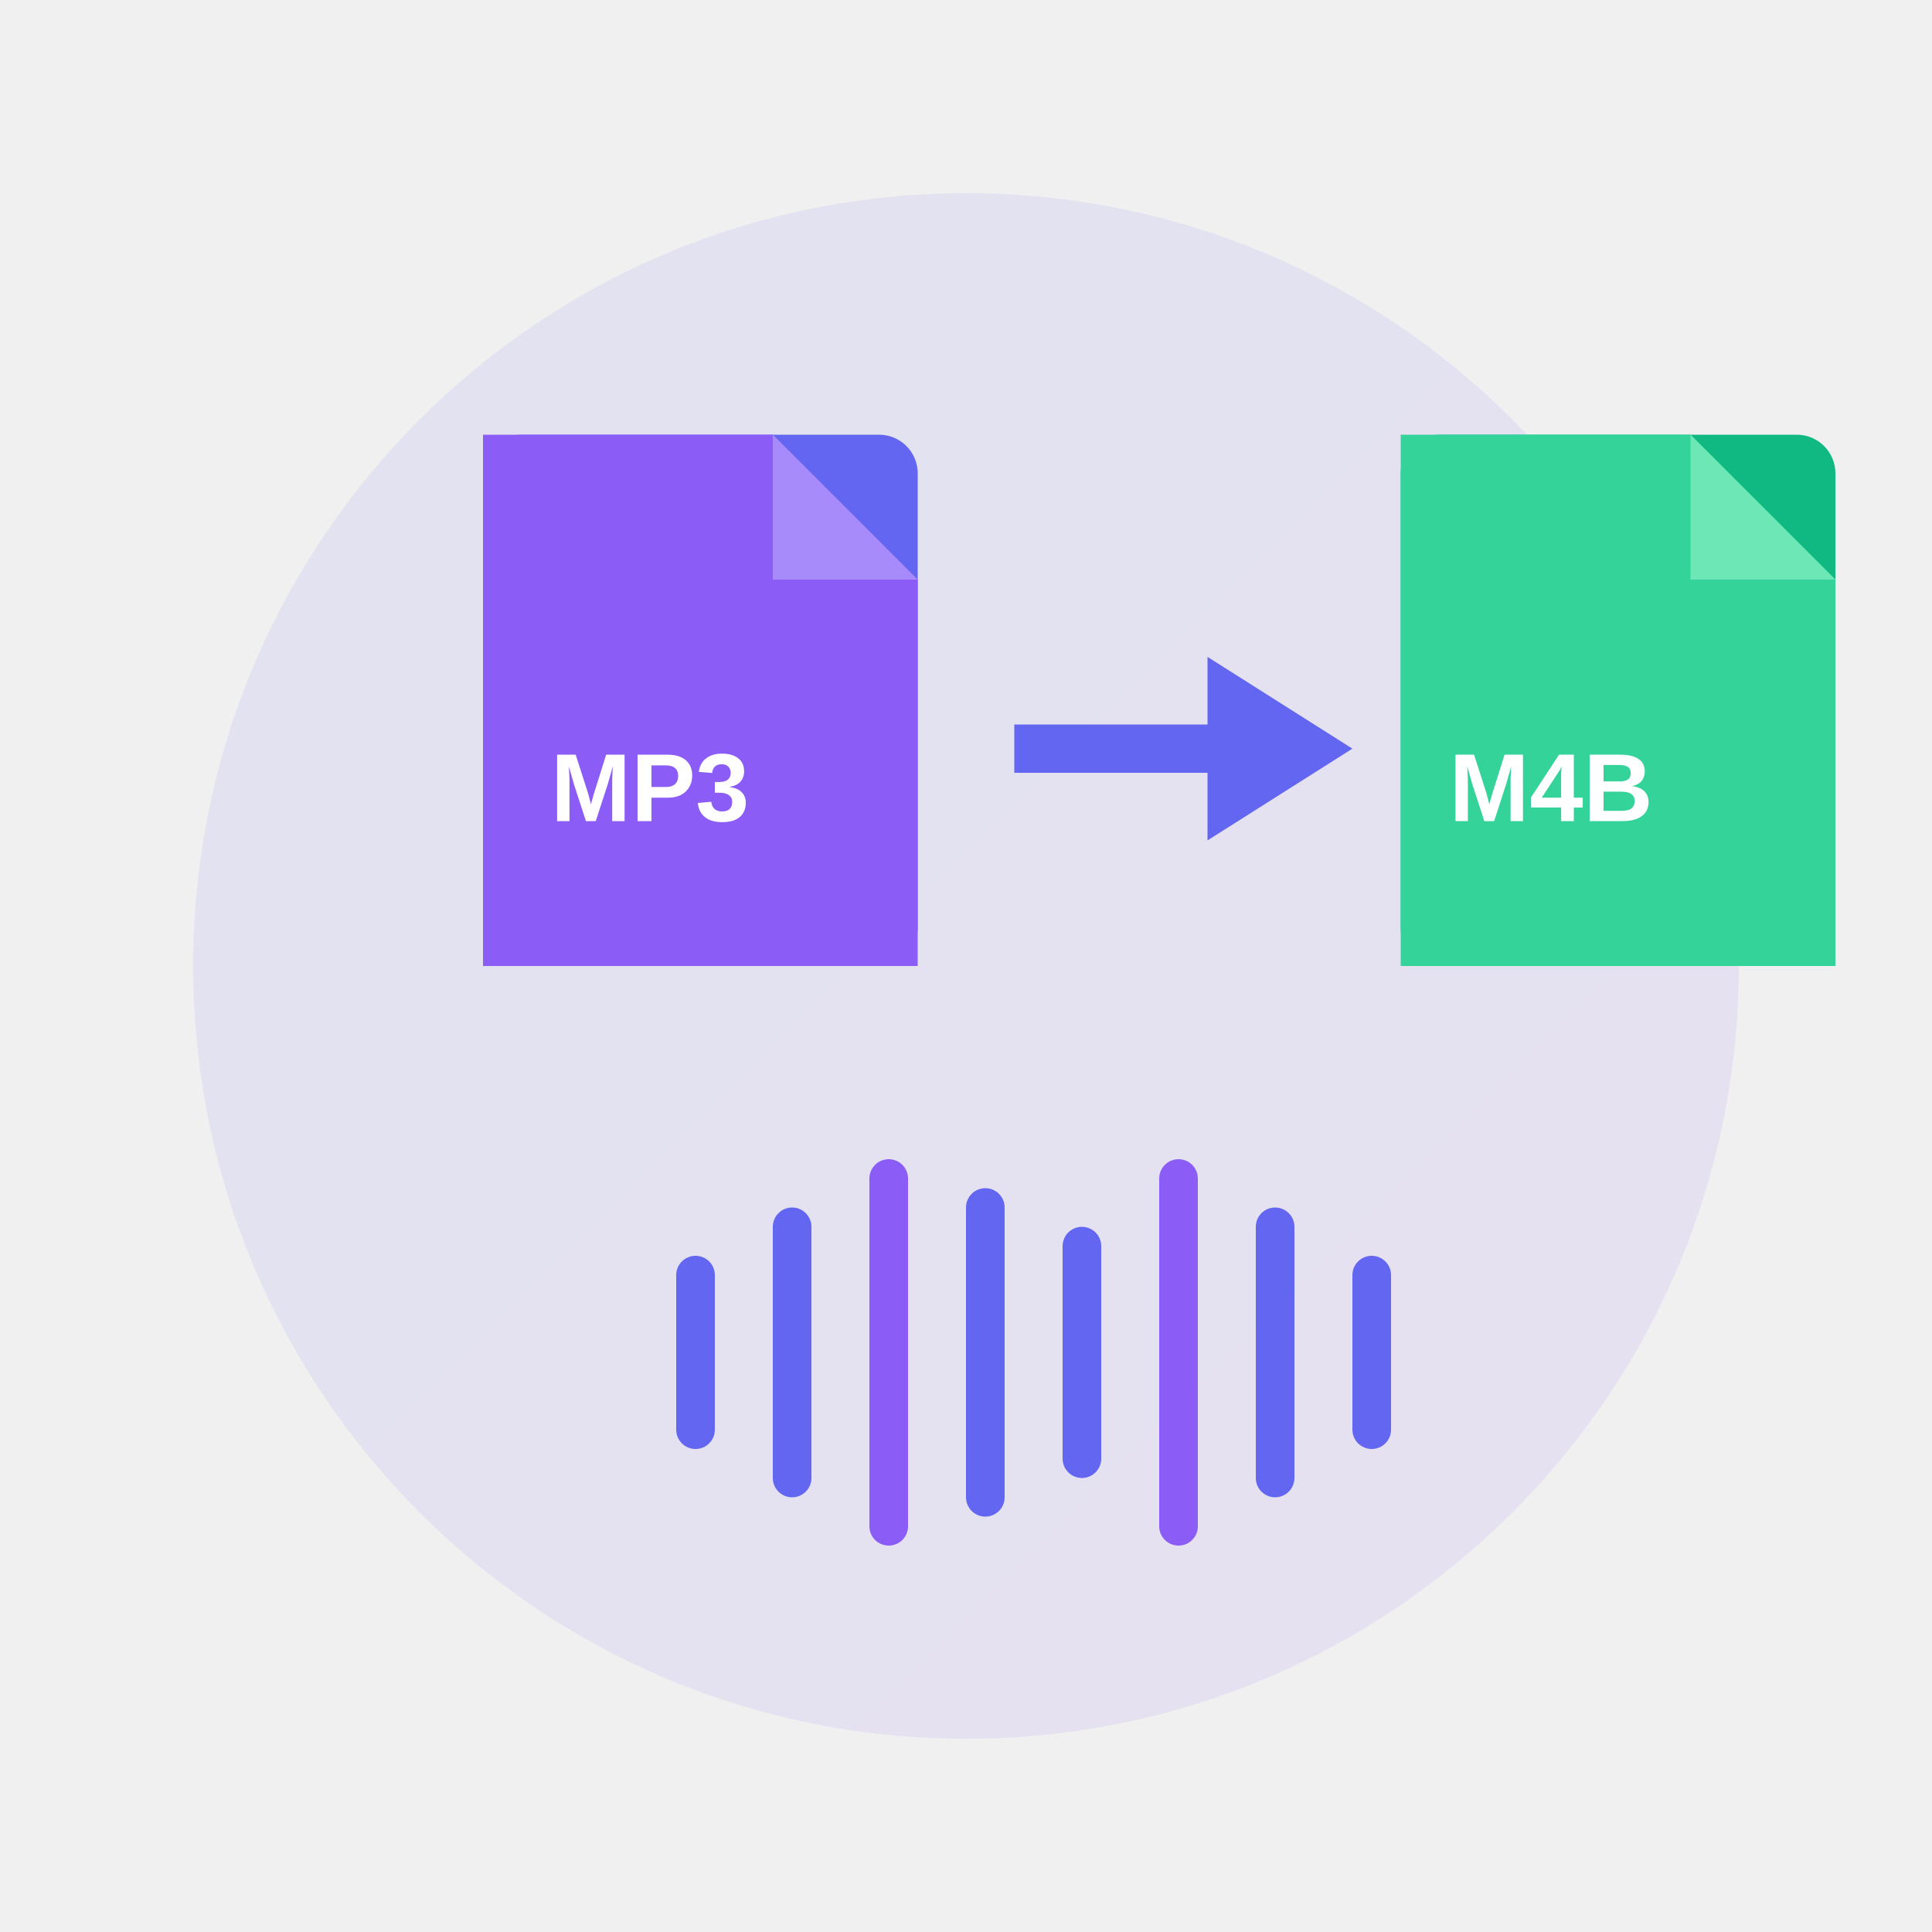
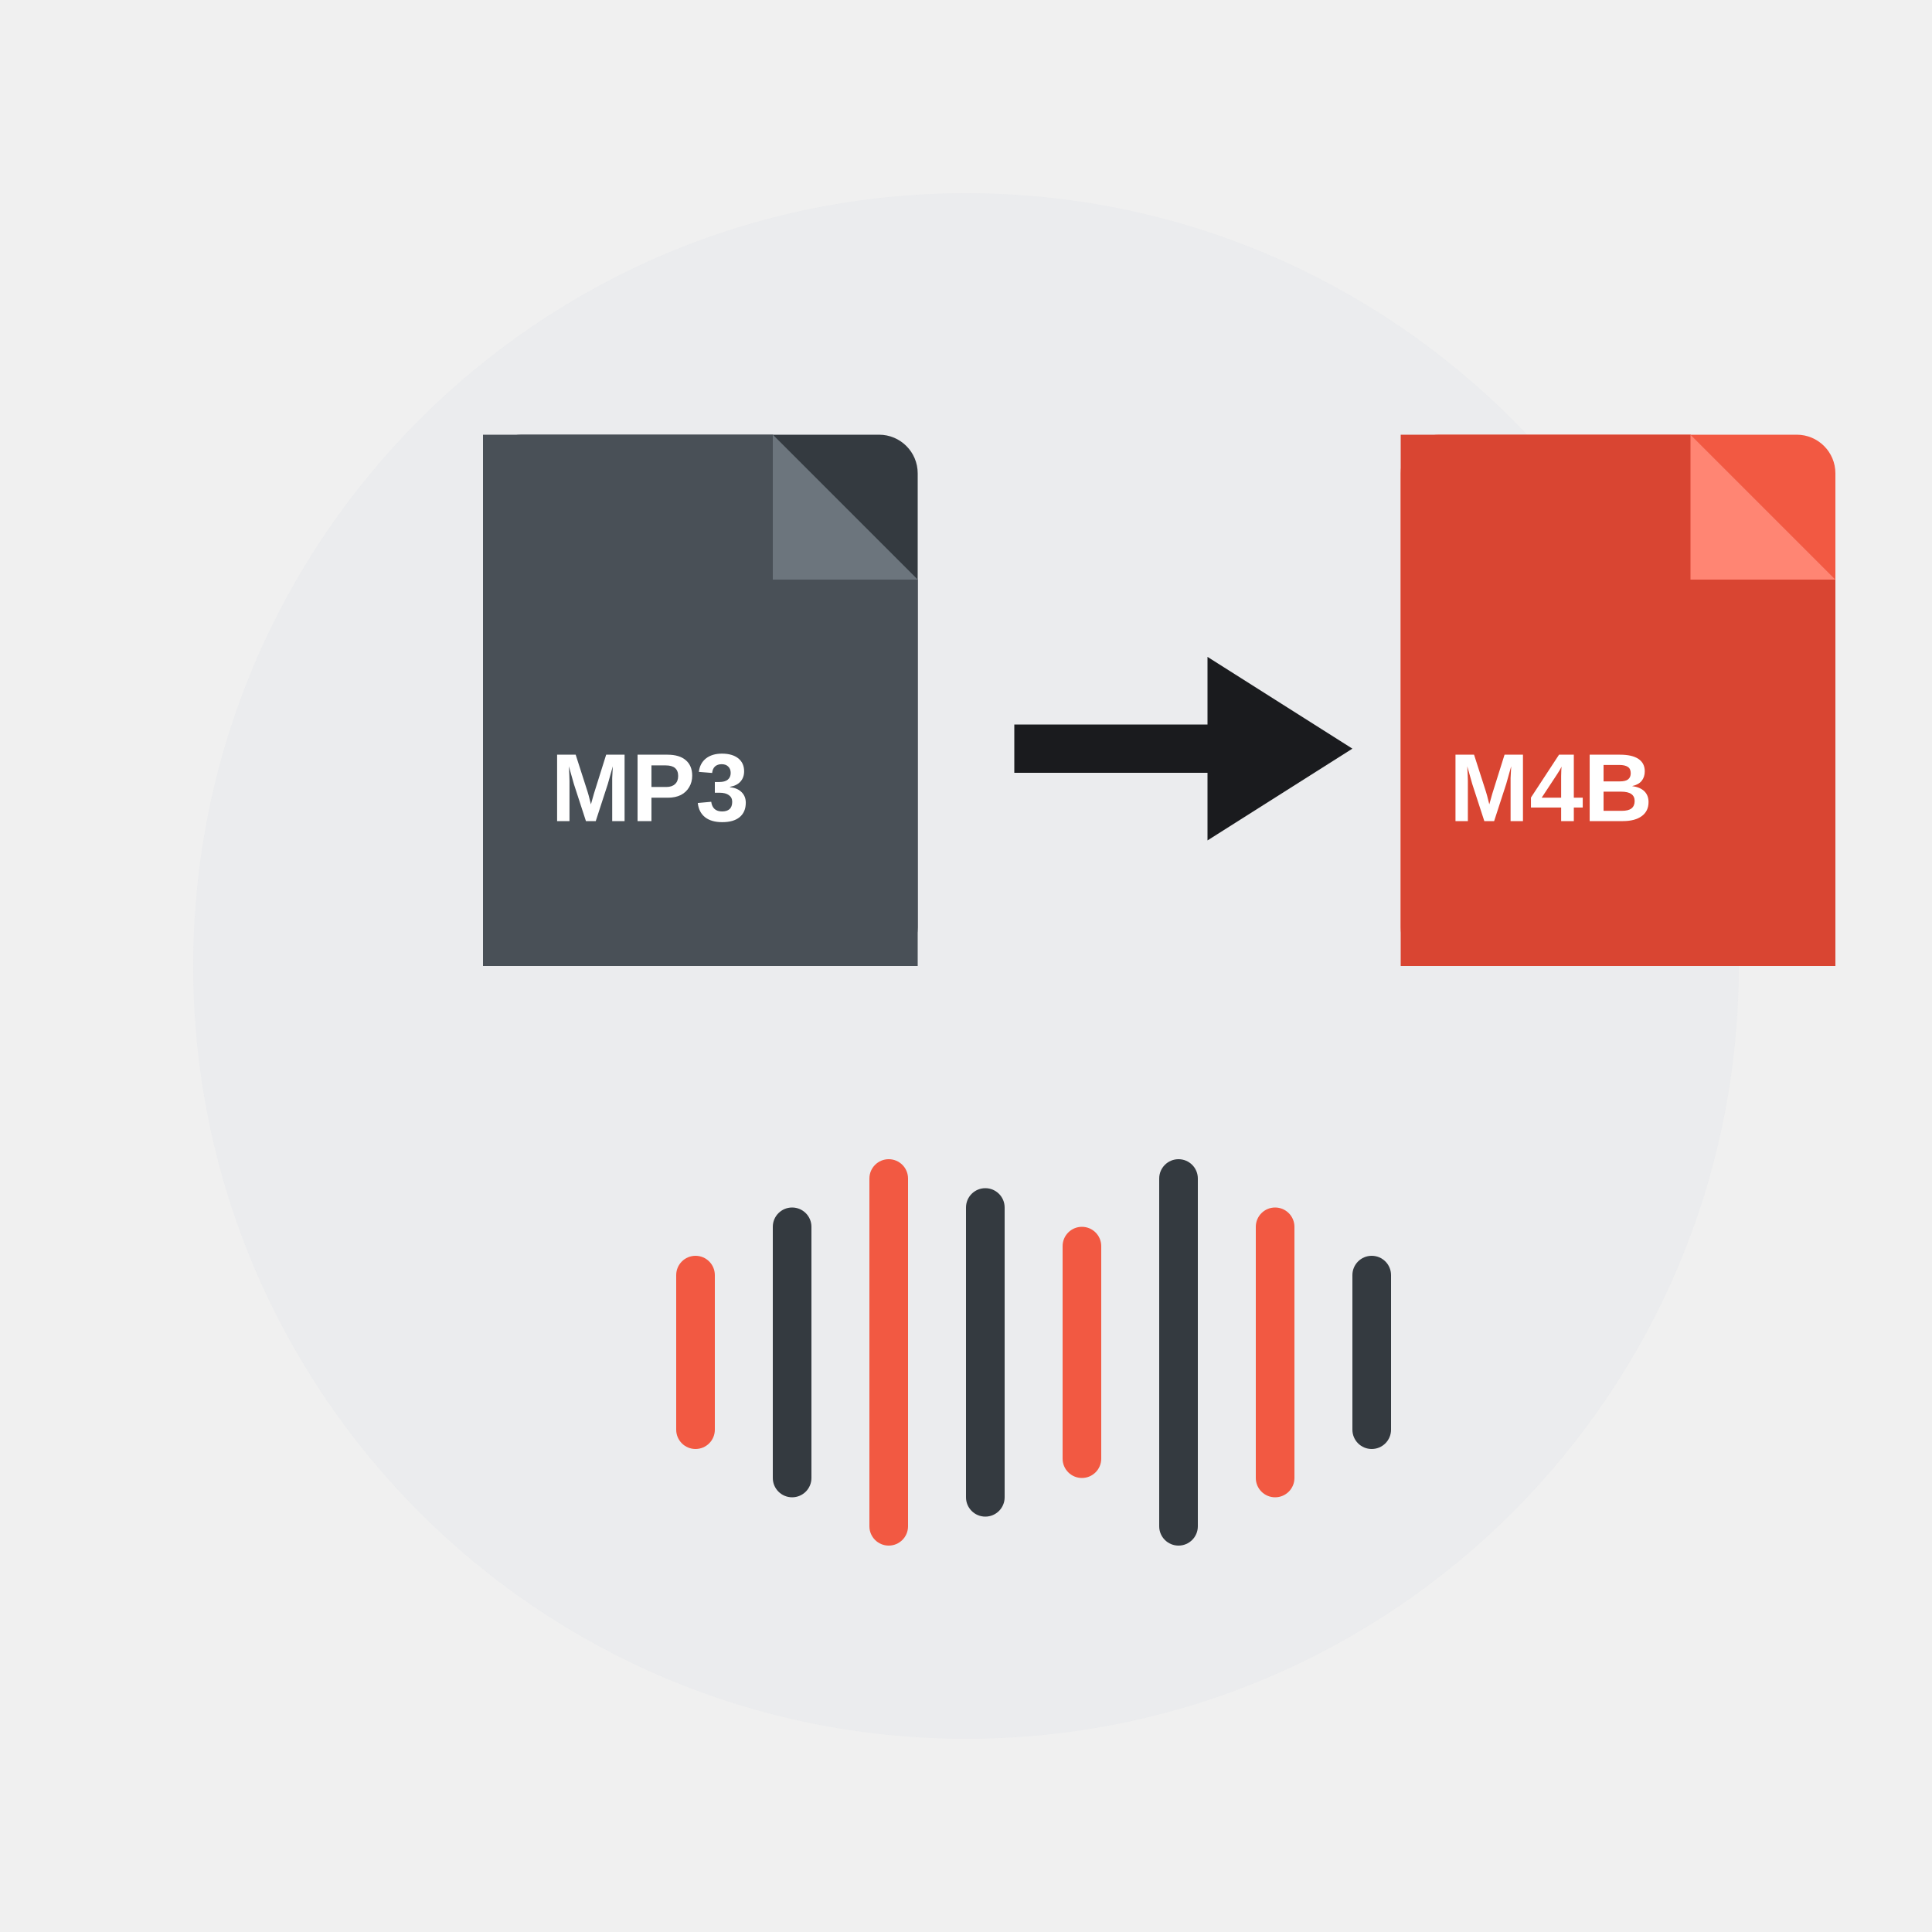
<svg xmlns="http://www.w3.org/2000/svg" viewBox="0 0 200 200">
  <defs>
    <linearGradient id="audioGrad" x1="0%" y1="0%" x2="100%" y2="100%">
-       <stop offset="0%" style="stop-color:#6366f1;stop-opacity:1" />
-       <stop offset="100%" style="stop-color:#8b5cf6;stop-opacity:1" />
+       <stop offset="0%" style="stop-color:#F25942;stop-opacity:1" />
+       <stop offset="100%" style="stop-color:#D94532;stop-opacity:1" />
    </linearGradient>
  </defs>
-   <circle cx="100" cy="100" r="80" fill="url(#audioGrad)" opacity="0.1" />
-   <rect x="50" y="45" width="45" height="55" rx="4" fill="#6366f1" />
-   <path d="M80 45 L95 60 L95 100 L50 100 L50 45 Z" fill="#8b5cf6" />
-   <polygon points="80,45 80,60 95,60" fill="#a78bfa" />
+   <circle cx="100" cy="100" r="80" fill="#e5e7eb" opacity="0.5" />
+   <rect x="50" y="45" width="45" height="55" rx="4" fill="#343a40" />
+   <path d="M80 45 L95 60 L95 100 L50 100 L50 45 Z" fill="#495057" />
+   <polygon points="80,45 80,60 95,60" fill="#6c757d" />
  <text x="57" y="85" font-family="Arial, sans-serif" font-size="10" font-weight="bold" fill="white">MP3</text>
-   <path d="M105 75 L125 75 L125 68 L140 77.5 L125 87 L125 80 L105 80 Z" fill="#6366f1" />
-   <rect x="145" y="45" width="45" height="55" rx="4" fill="#10b981" />
-   <path d="M175 45 L190 60 L190 100 L145 100 L145 45 Z" fill="#34d399" />
-   <polygon points="175,45 175,60 190,60" fill="#6ee7b7" />
+   <path d="M105 75 L125 75 L125 68 L140 77.5 L125 87 L125 80 L105 80 Z" fill="#1a1b1e" />
+   <rect x="145" y="45" width="45" height="55" rx="4" fill="#F25942" />
+   <path d="M175 45 L190 60 L190 100 L145 100 L145 45 Z" fill="#D94532" />
+   <polygon points="175,45 175,60 190,60" fill="#FF8573" />
  <text x="150" y="85" font-family="Arial, sans-serif" font-size="10" font-weight="bold" fill="white">M4B</text>
  <g transform="translate(70, 115)">
-     <rect x="0" y="15" width="4" height="20" rx="2" fill="#6366f1" />
-     <rect x="10" y="10" width="4" height="30" rx="2" fill="#6366f1" />
-     <rect x="20" y="5" width="4" height="40" rx="2" fill="#8b5cf6" />
-     <rect x="30" y="8" width="4" height="34" rx="2" fill="#6366f1" />
-     <rect x="40" y="12" width="4" height="26" rx="2" fill="#6366f1" />
-     <rect x="50" y="5" width="4" height="40" rx="2" fill="#8b5cf6" />
-     <rect x="60" y="10" width="4" height="30" rx="2" fill="#6366f1" />
-     <rect x="70" y="15" width="4" height="20" rx="2" fill="#6366f1" />
+     <rect x="0" y="15" width="4" height="20" rx="2" fill="#F25942" />
+     <rect x="10" y="10" width="4" height="30" rx="2" fill="#343a40" />
+     <rect x="20" y="5" width="4" height="40" rx="2" fill="#F25942" />
+     <rect x="30" y="8" width="4" height="34" rx="2" fill="#343a40" />
+     <rect x="40" y="12" width="4" height="26" rx="2" fill="#F25942" />
+     <rect x="50" y="5" width="4" height="40" rx="2" fill="#343a40" />
+     <rect x="60" y="10" width="4" height="30" rx="2" fill="#F25942" />
+     <rect x="70" y="15" width="4" height="20" rx="2" fill="#343a40" />
  </g>
</svg>
